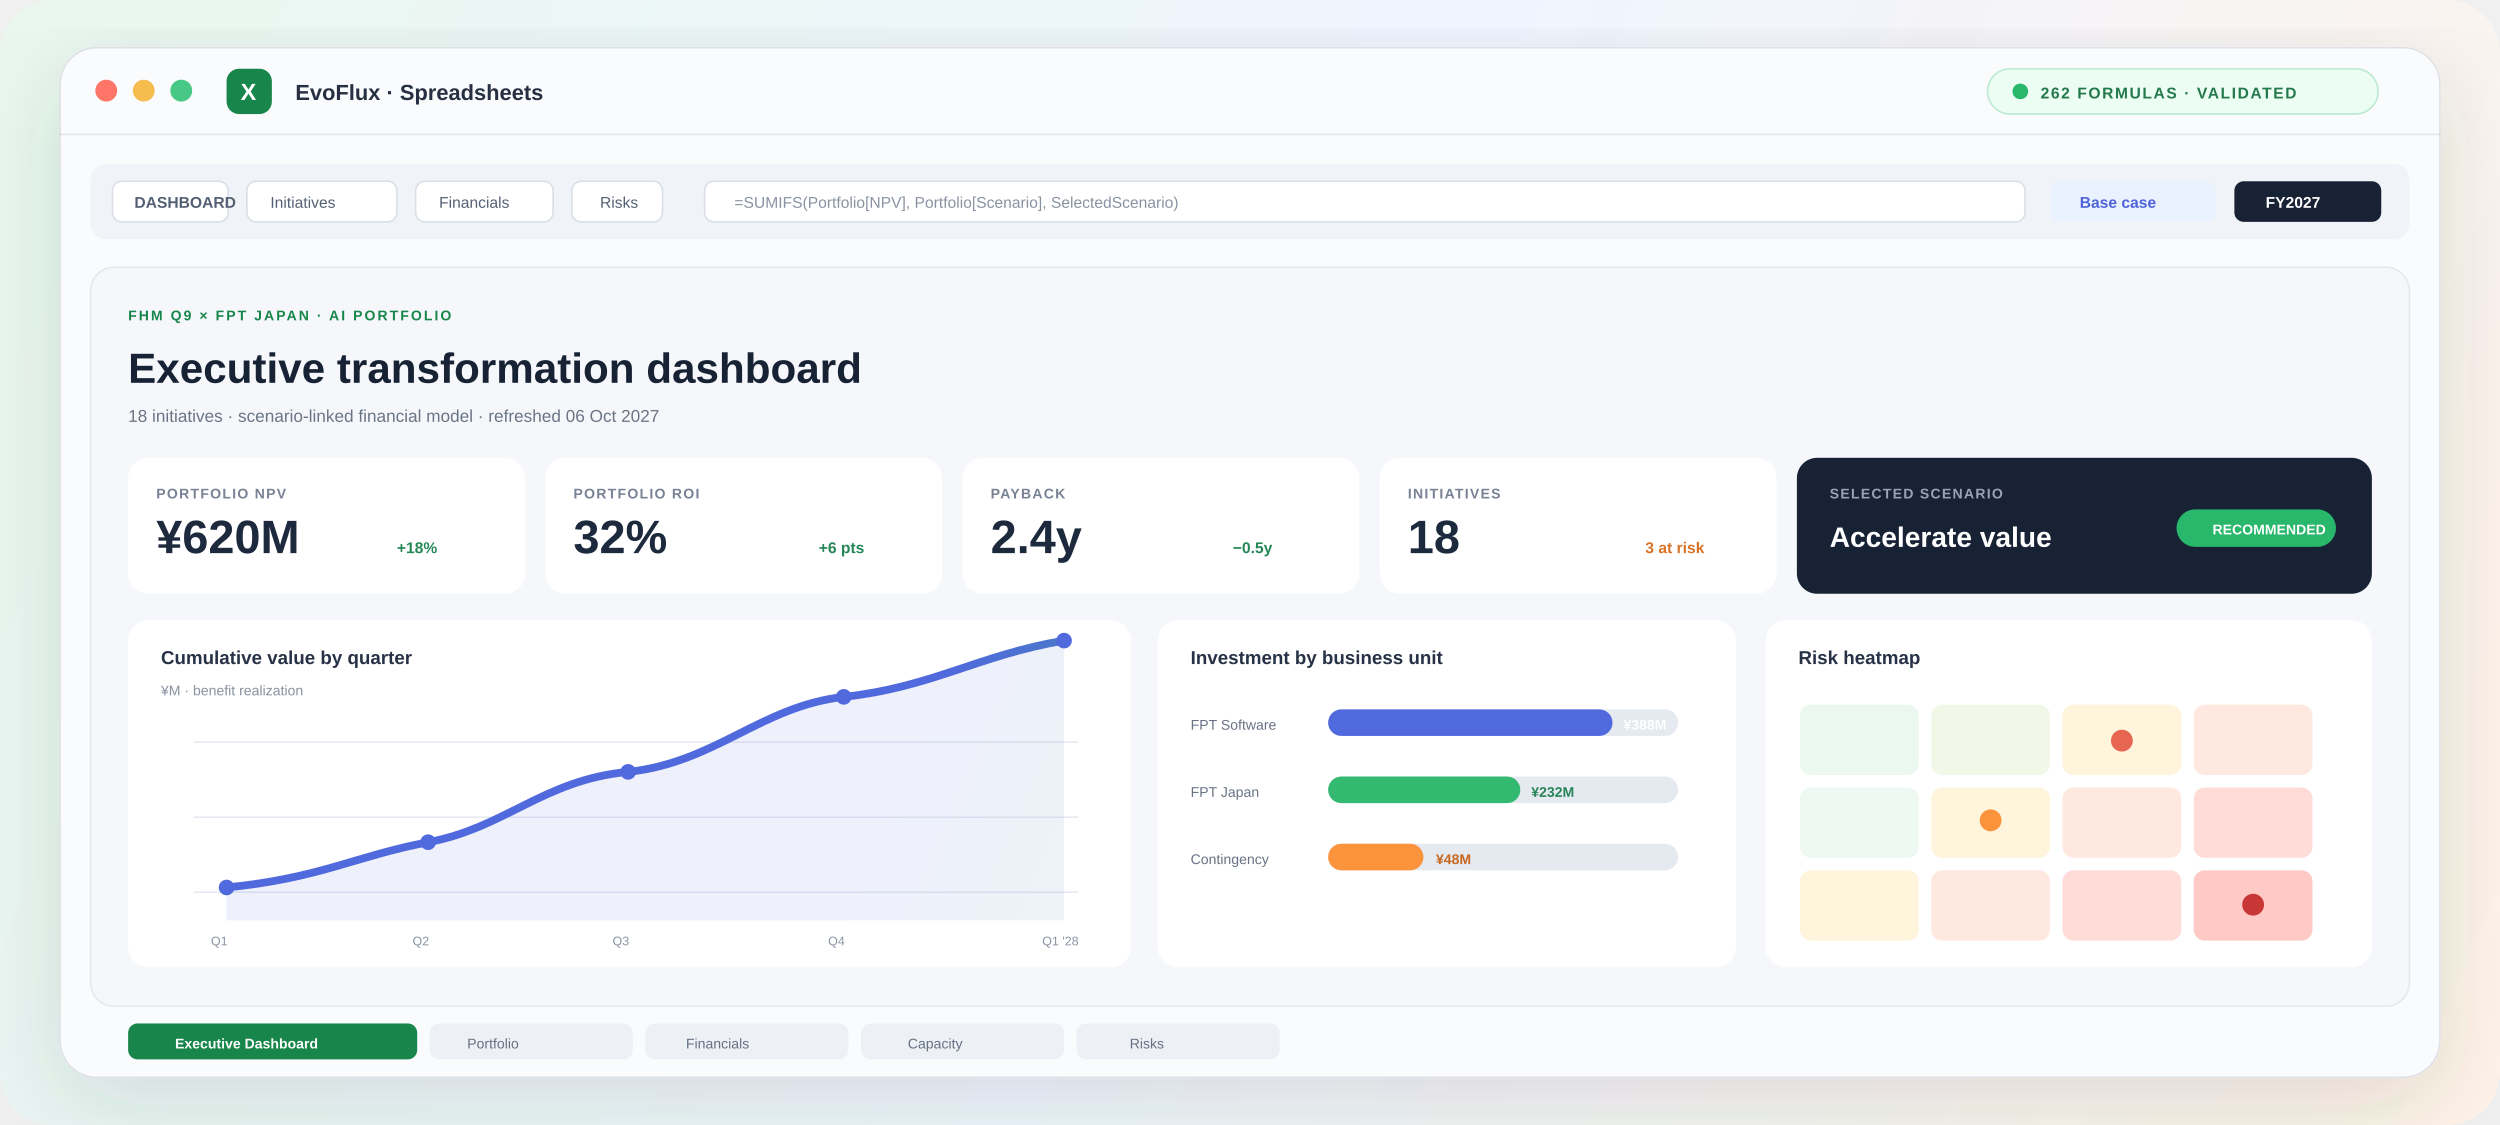
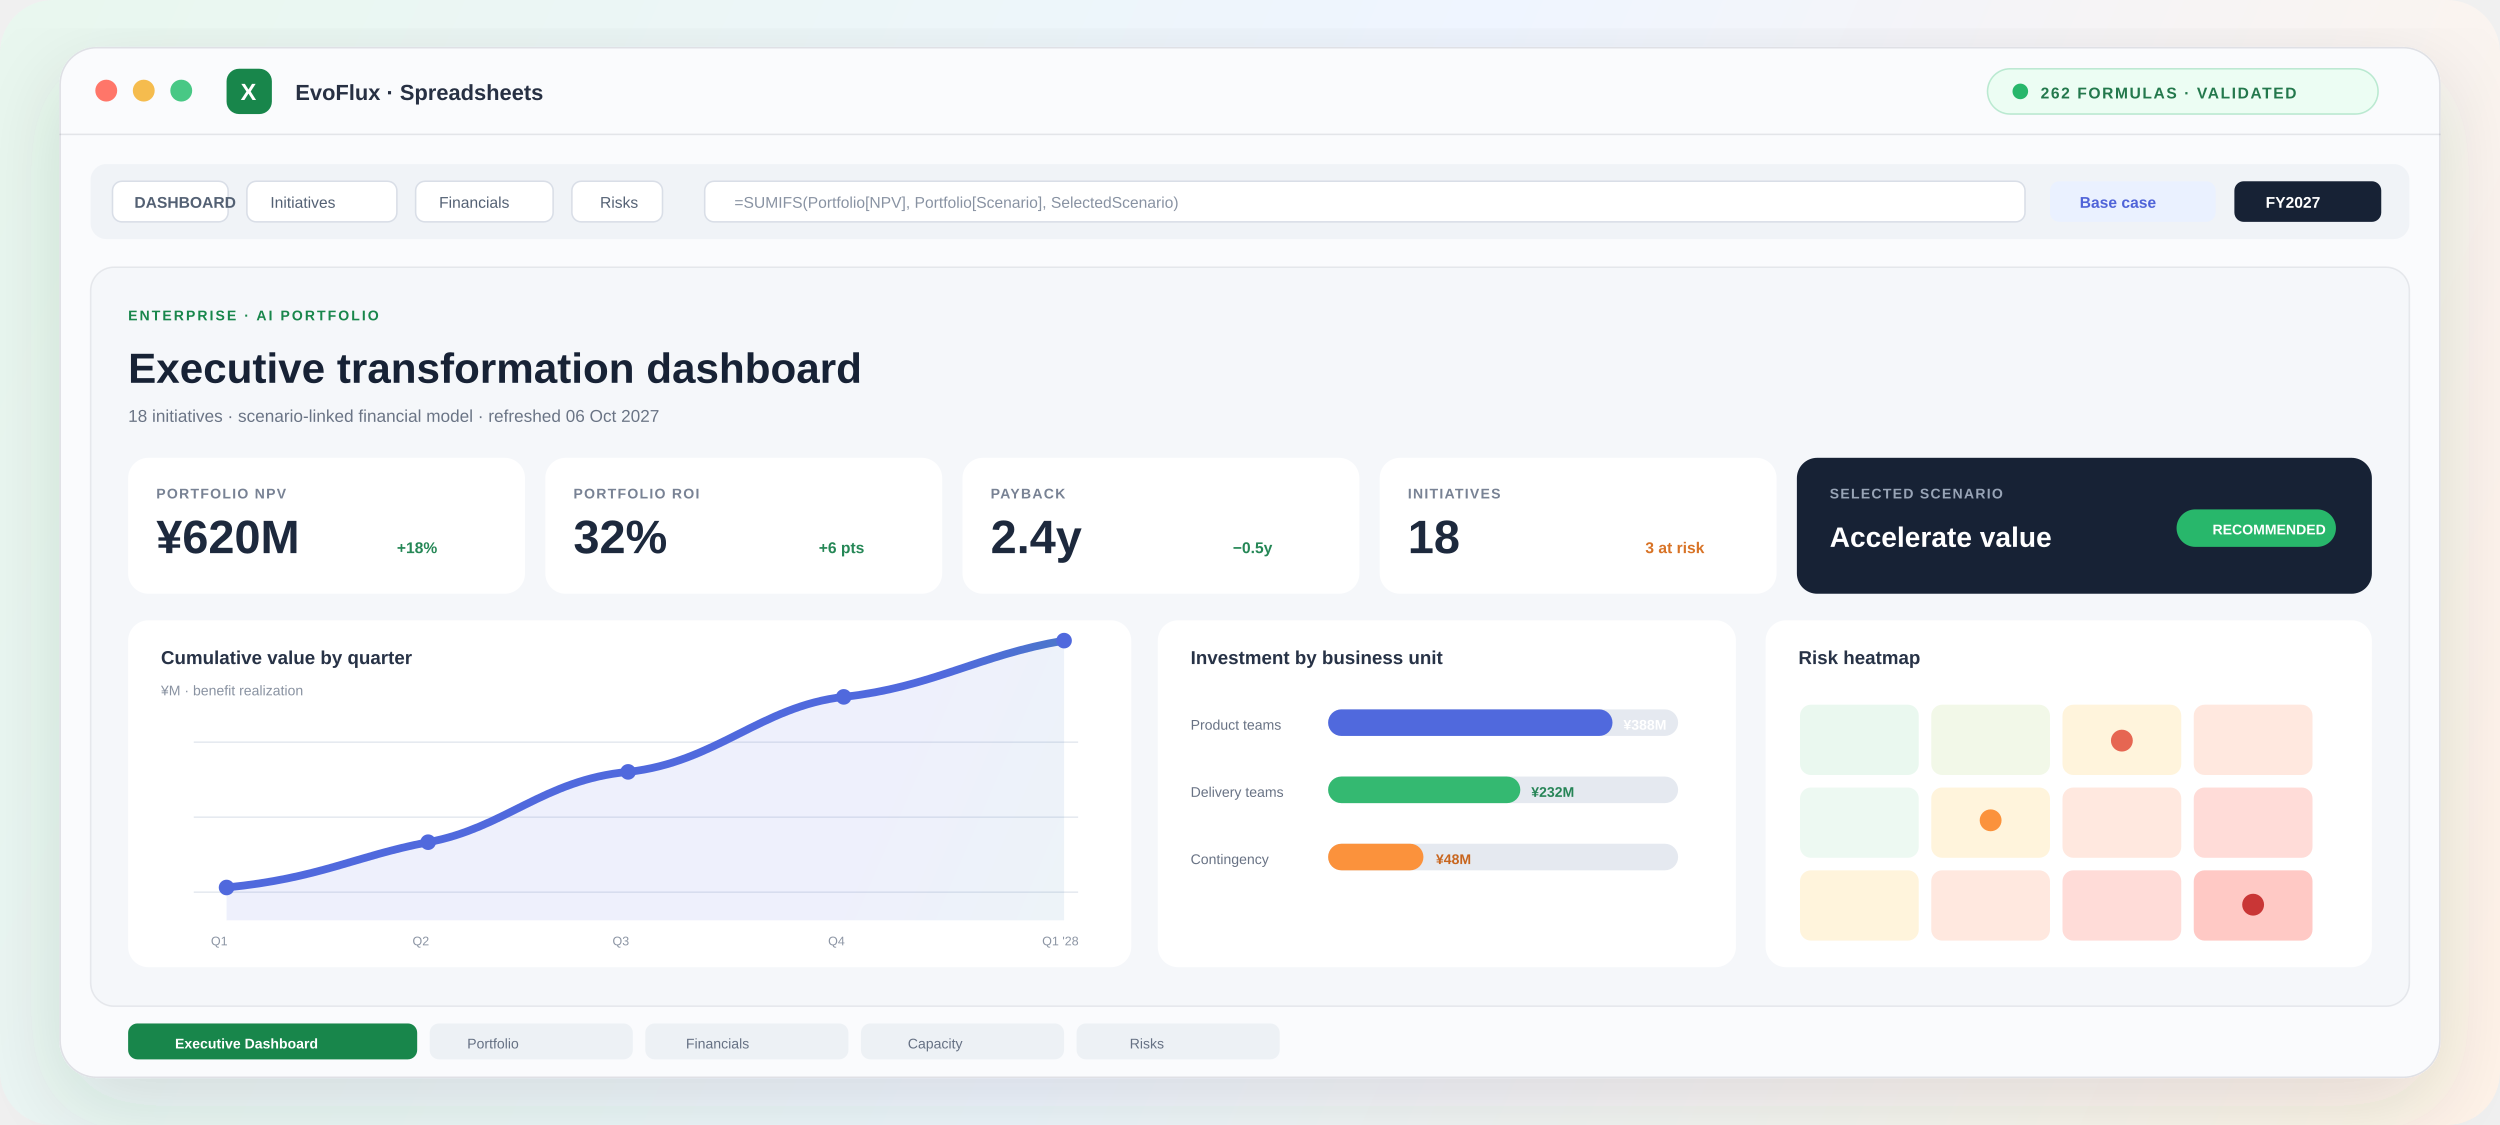
<svg xmlns="http://www.w3.org/2000/svg" width="1600" height="720" viewBox="0 0 1600 720" fill="none">
  <defs>
    <linearGradient id="xlBg" x1="30" y1="20" x2="1570" y2="700" gradientUnits="userSpaceOnUse">
      <stop stop-color="#E9F7EF" />
      <stop offset=".5" stop-color="#EFF5FF" />
      <stop offset="1" stop-color="#FFF3E9" />
    </linearGradient>
    <linearGradient id="xlChart" x1="610" y1="414" x2="958" y2="565" gradientUnits="userSpaceOnUse">
      <stop stop-color="#5069DD" />
      <stop offset="1" stop-color="#34B971" />
    </linearGradient>
    <filter id="xlShadow" x="0" y="0" width="1600" height="720" filterUnits="userSpaceOnUse">
      <feDropShadow dx="0" dy="18" stdDeviation="28" flood-color="#244235" flood-opacity=".14" />
    </filter>
  </defs>
  <rect width="1600" height="720" rx="34" fill="url(#xlBg)" />
  <g filter="url(#xlShadow)">
    <rect x="38" y="30" width="1524" height="660" rx="24" fill="#FAFBFD" />
    <rect x="38.5" y="30.5" width="1523" height="659" rx="23.5" stroke="#172033" stroke-opacity=".12" />
  </g>
  <path d="M38 86H1562" stroke="#172033" stroke-opacity=".1" />
  <circle cx="68" cy="58" r="7" fill="#FF7669" />
  <circle cx="92" cy="58" r="7" fill="#F5BC4E" />
  <circle cx="116" cy="58" r="7" fill="#48C885" />
  <rect x="145" y="44" width="29" height="29" rx="8" fill="#18864B" />
  <text x="154" y="64" fill="white" font-family="Arial,sans-serif" font-size="15" font-weight="700">X</text>
  <text x="189" y="64" fill="#273043" font-family="Arial,sans-serif" font-size="14" font-weight="700">EvoFlux · Spreadsheets</text>
  <rect x="1272" y="44" width="250" height="29" rx="14.5" fill="#ECFDF3" stroke="#28B76B" stroke-opacity=".28" />
  <circle cx="1293" cy="58.5" r="5" fill="#28B76B" />
  <text x="1306" y="63" fill="#23784C" font-family="Arial,sans-serif" font-size="10" font-weight="700" letter-spacing="1">262 FORMULAS · VALIDATED</text>
  <rect x="58" y="105" width="1484" height="48" rx="10" fill="#F0F3F7" />
  <rect x="72" y="116" width="74" height="26" rx="6" fill="white" stroke="#D9DEE7" />
  <text x="86" y="133" fill="#536073" font-family="Arial,sans-serif" font-size="10" font-weight="700">DASHBOARD</text>
  <rect x="158" y="116" width="96" height="26" rx="6" fill="white" stroke="#D9DEE7" />
  <text x="173" y="133" fill="#536073" font-family="Arial,sans-serif" font-size="10">Initiatives</text>
  <rect x="266" y="116" width="88" height="26" rx="6" fill="white" stroke="#D9DEE7" />
  <text x="281" y="133" fill="#536073" font-family="Arial,sans-serif" font-size="10">Financials</text>
  <rect x="366" y="116" width="58" height="26" rx="6" fill="white" stroke="#D9DEE7" />
  <text x="384" y="133" fill="#536073" font-family="Arial,sans-serif" font-size="10">Risks</text>
  <rect x="451" y="116" width="845" height="26" rx="6" fill="white" stroke="#D9DEE7" />
  <text x="470" y="133" fill="#8892A2" font-family="Arial,sans-serif" font-size="10">=SUMIFS(Portfolio[NPV], Portfolio[Scenario], SelectedScenario)</text>
  <rect x="1312" y="116" width="106" height="26" rx="6" fill="#EAF1FF" />
  <text x="1331" y="133" fill="#4F63D8" font-family="Arial,sans-serif" font-size="10" font-weight="700">Base case</text>
  <rect x="1430" y="116" width="94" height="26" rx="6" fill="#172235" />
  <text x="1450" y="133" fill="white" font-family="Arial,sans-serif" font-size="10" font-weight="700">FY2027</text>
  <rect x="58" y="171" width="1484" height="473" rx="15" fill="#F5F7FA" stroke="#172033" stroke-opacity=".08" />
-   <text x="82" y="205" fill="#18864B" font-family="Arial,sans-serif" font-size="9" font-weight="700" letter-spacing="1.3">FHM Q9 × FPT JAPAN · AI PORTFOLIO</text>
+   <text x="82" y="205" fill="#18864B" font-family="Arial,sans-serif" font-size="9" font-weight="700" letter-spacing="1.3">ENTERPRISE · AI PORTFOLIO</text>
  <text x="82" y="245" fill="#172235" font-family="Arial,sans-serif" font-size="27" font-weight="700">Executive transformation dashboard</text>
  <text x="82" y="270" fill="#6A7485" font-family="Arial,sans-serif" font-size="11">18 initiatives · scenario-linked financial model · refreshed 06 Oct 2027</text>
  <g font-family="Arial,sans-serif">
    <rect x="82" y="293" width="254" height="87" rx="13" fill="white" />
    <text x="100" y="319" fill="#788294" font-size="9" font-weight="700" letter-spacing=".8">PORTFOLIO NPV</text>
    <text x="100" y="354" fill="#1D293D" font-size="30" font-weight="700">¥620M</text>
    <text x="254" y="354" fill="#258756" font-size="10" font-weight="700">+18%</text>
    <rect x="349" y="293" width="254" height="87" rx="13" fill="white" />
    <text x="367" y="319" fill="#788294" font-size="9" font-weight="700" letter-spacing=".8">PORTFOLIO ROI</text>
    <text x="367" y="354" fill="#1D293D" font-size="30" font-weight="700">32%</text>
    <text x="524" y="354" fill="#258756" font-size="10" font-weight="700">+6 pts</text>
    <rect x="616" y="293" width="254" height="87" rx="13" fill="white" />
    <text x="634" y="319" fill="#788294" font-size="9" font-weight="700" letter-spacing=".8">PAYBACK</text>
    <text x="634" y="354" fill="#1D293D" font-size="30" font-weight="700">2.4y</text>
    <text x="789" y="354" fill="#258756" font-size="10" font-weight="700">−0.5y</text>
    <rect x="883" y="293" width="254" height="87" rx="13" fill="white" />
    <text x="901" y="319" fill="#788294" font-size="9" font-weight="700" letter-spacing=".8">INITIATIVES</text>
    <text x="901" y="354" fill="#1D293D" font-size="30" font-weight="700">18</text>
    <text x="1053" y="354" fill="#D87326" font-size="10" font-weight="700">3 at risk</text>
    <rect x="1150" y="293" width="368" height="87" rx="13" fill="#172235" />
    <text x="1171" y="319" fill="#98A4B6" font-size="9" font-weight="700" letter-spacing=".8">SELECTED SCENARIO</text>
    <text x="1171" y="350" fill="white" font-size="18" font-weight="700">Accelerate value</text>
    <rect x="1393" y="326" width="102" height="24" rx="12" fill="#28B76B" />
    <text x="1416" y="342" fill="white" font-size="9" font-weight="700">RECOMMENDED</text>
  </g>
  <rect x="82" y="397" width="642" height="222" rx="13" fill="white" />
  <text x="103" y="425" fill="#273246" font-family="Arial,sans-serif" font-size="12" font-weight="700">Cumulative value by quarter</text>
  <text x="103" y="445" fill="#8992A1" font-family="Arial,sans-serif" font-size="9">¥M · benefit realization</text>
  <path d="M124 571H690M124 523H690M124 475H690" stroke="#E5E9F0" stroke-width="1" />
  <path d="M145 568C205 562 227 548 274 539C323 530 348 499 402 494C458 488 487 452 540 446C596 440 627 419 681 410" stroke="url(#xlChart)" stroke-width="5" stroke-linecap="round" />
  <path d="M145 568C205 562 227 548 274 539C323 530 348 499 402 494C458 488 487 452 540 446C596 440 627 419 681 410V589H145V568Z" fill="url(#xlChart)" opacity=".1" />
  <g fill="#5069DD">
    <circle cx="145" cy="568" r="5" />
    <circle cx="274" cy="539" r="5" />
    <circle cx="402" cy="494" r="5" />
    <circle cx="540" cy="446" r="5" />
    <circle cx="681" cy="410" r="5" />
  </g>
  <g fill="#8B94A3" font-family="Arial,sans-serif" font-size="8">
    <text x="135" y="605">Q1</text>
    <text x="264" y="605">Q2</text>
    <text x="392" y="605">Q3</text>
    <text x="530" y="605">Q4</text>
    <text x="667" y="605">Q1 '28</text>
  </g>
  <rect x="741" y="397" width="370" height="222" rx="13" fill="white" />
  <text x="762" y="425" fill="#273246" font-family="Arial,sans-serif" font-size="12" font-weight="700">Investment by business unit</text>
  <g font-family="Arial,sans-serif" font-size="9">
-     <text x="762" y="467" fill="#687284">FPT Software</text>
+     <text x="762" y="467" fill="#687284">Product teams</text>
    <rect x="850" y="454" width="224" height="17" rx="8.5" fill="#E5E9F0" />
    <rect x="850" y="454" width="182" height="17" rx="8.5" fill="#5069DD" />
    <text x="1039" y="467" fill="white" font-weight="700">¥388M</text>
-     <text x="762" y="510" fill="#687284">FPT Japan</text>
+     <text x="762" y="510" fill="#687284">Delivery teams</text>
    <rect x="850" y="497" width="224" height="17" rx="8.5" fill="#E5E9F0" />
    <rect x="850" y="497" width="123" height="17" rx="8.5" fill="#34B971" />
    <text x="980" y="510" fill="#268456" font-weight="700">¥232M</text>
    <text x="762" y="553" fill="#687284">Contingency</text>
    <rect x="850" y="540" width="224" height="17" rx="8.5" fill="#E5E9F0" />
    <rect x="850" y="540" width="61" height="17" rx="8.5" fill="#FB923C" />
    <text x="919" y="553" fill="#C8651E" font-weight="700">¥48M</text>
  </g>
  <rect x="1130" y="397" width="388" height="222" rx="13" fill="white" />
  <text x="1151" y="425" fill="#273246" font-family="Arial,sans-serif" font-size="12" font-weight="700">Risk heatmap</text>
  <g>
    <rect x="1152" y="451" width="76" height="45" rx="7" fill="#EAF8EF" />
    <rect x="1236" y="451" width="76" height="45" rx="7" fill="#F2F8E8" />
    <rect x="1320" y="451" width="76" height="45" rx="7" fill="#FFF4DC" />
    <rect x="1404" y="451" width="76" height="45" rx="7" fill="#FFE8DF" />
    <rect x="1152" y="504" width="76" height="45" rx="7" fill="#EDF9F2" />
    <rect x="1236" y="504" width="76" height="45" rx="7" fill="#FFF4DC" />
    <rect x="1320" y="504" width="76" height="45" rx="7" fill="#FFE8DF" />
    <rect x="1404" y="504" width="76" height="45" rx="7" fill="#FFDCD8" />
    <rect x="1152" y="557" width="76" height="45" rx="7" fill="#FFF4DC" />
    <rect x="1236" y="557" width="76" height="45" rx="7" fill="#FFE8DF" />
    <rect x="1320" y="557" width="76" height="45" rx="7" fill="#FFDCD8" />
    <rect x="1404" y="557" width="76" height="45" rx="7" fill="#FFC9C5" />
    <circle cx="1274" cy="525" r="7" fill="#FB923C" />
    <circle cx="1358" cy="474" r="7" fill="#E66652" />
    <circle cx="1442" cy="579" r="7" fill="#C93636" />
  </g>
  <rect x="82" y="655" width="185" height="23" rx="6" fill="#18864B" />
  <text x="112" y="671" fill="white" font-family="Arial,sans-serif" font-size="9" font-weight="700">Executive Dashboard</text>
  <rect x="275" y="655" width="130" height="23" rx="6" fill="#EDF1F5" />
  <text x="299" y="671" fill="#657083" font-family="Arial,sans-serif" font-size="9">Portfolio</text>
  <rect x="413" y="655" width="130" height="23" rx="6" fill="#EDF1F5" />
  <text x="439" y="671" fill="#657083" font-family="Arial,sans-serif" font-size="9">Financials</text>
  <rect x="551" y="655" width="130" height="23" rx="6" fill="#EDF1F5" />
  <text x="581" y="671" fill="#657083" font-family="Arial,sans-serif" font-size="9">Capacity</text>
  <rect x="689" y="655" width="130" height="23" rx="6" fill="#EDF1F5" />
  <text x="723" y="671" fill="#657083" font-family="Arial,sans-serif" font-size="9">Risks</text>
</svg>
